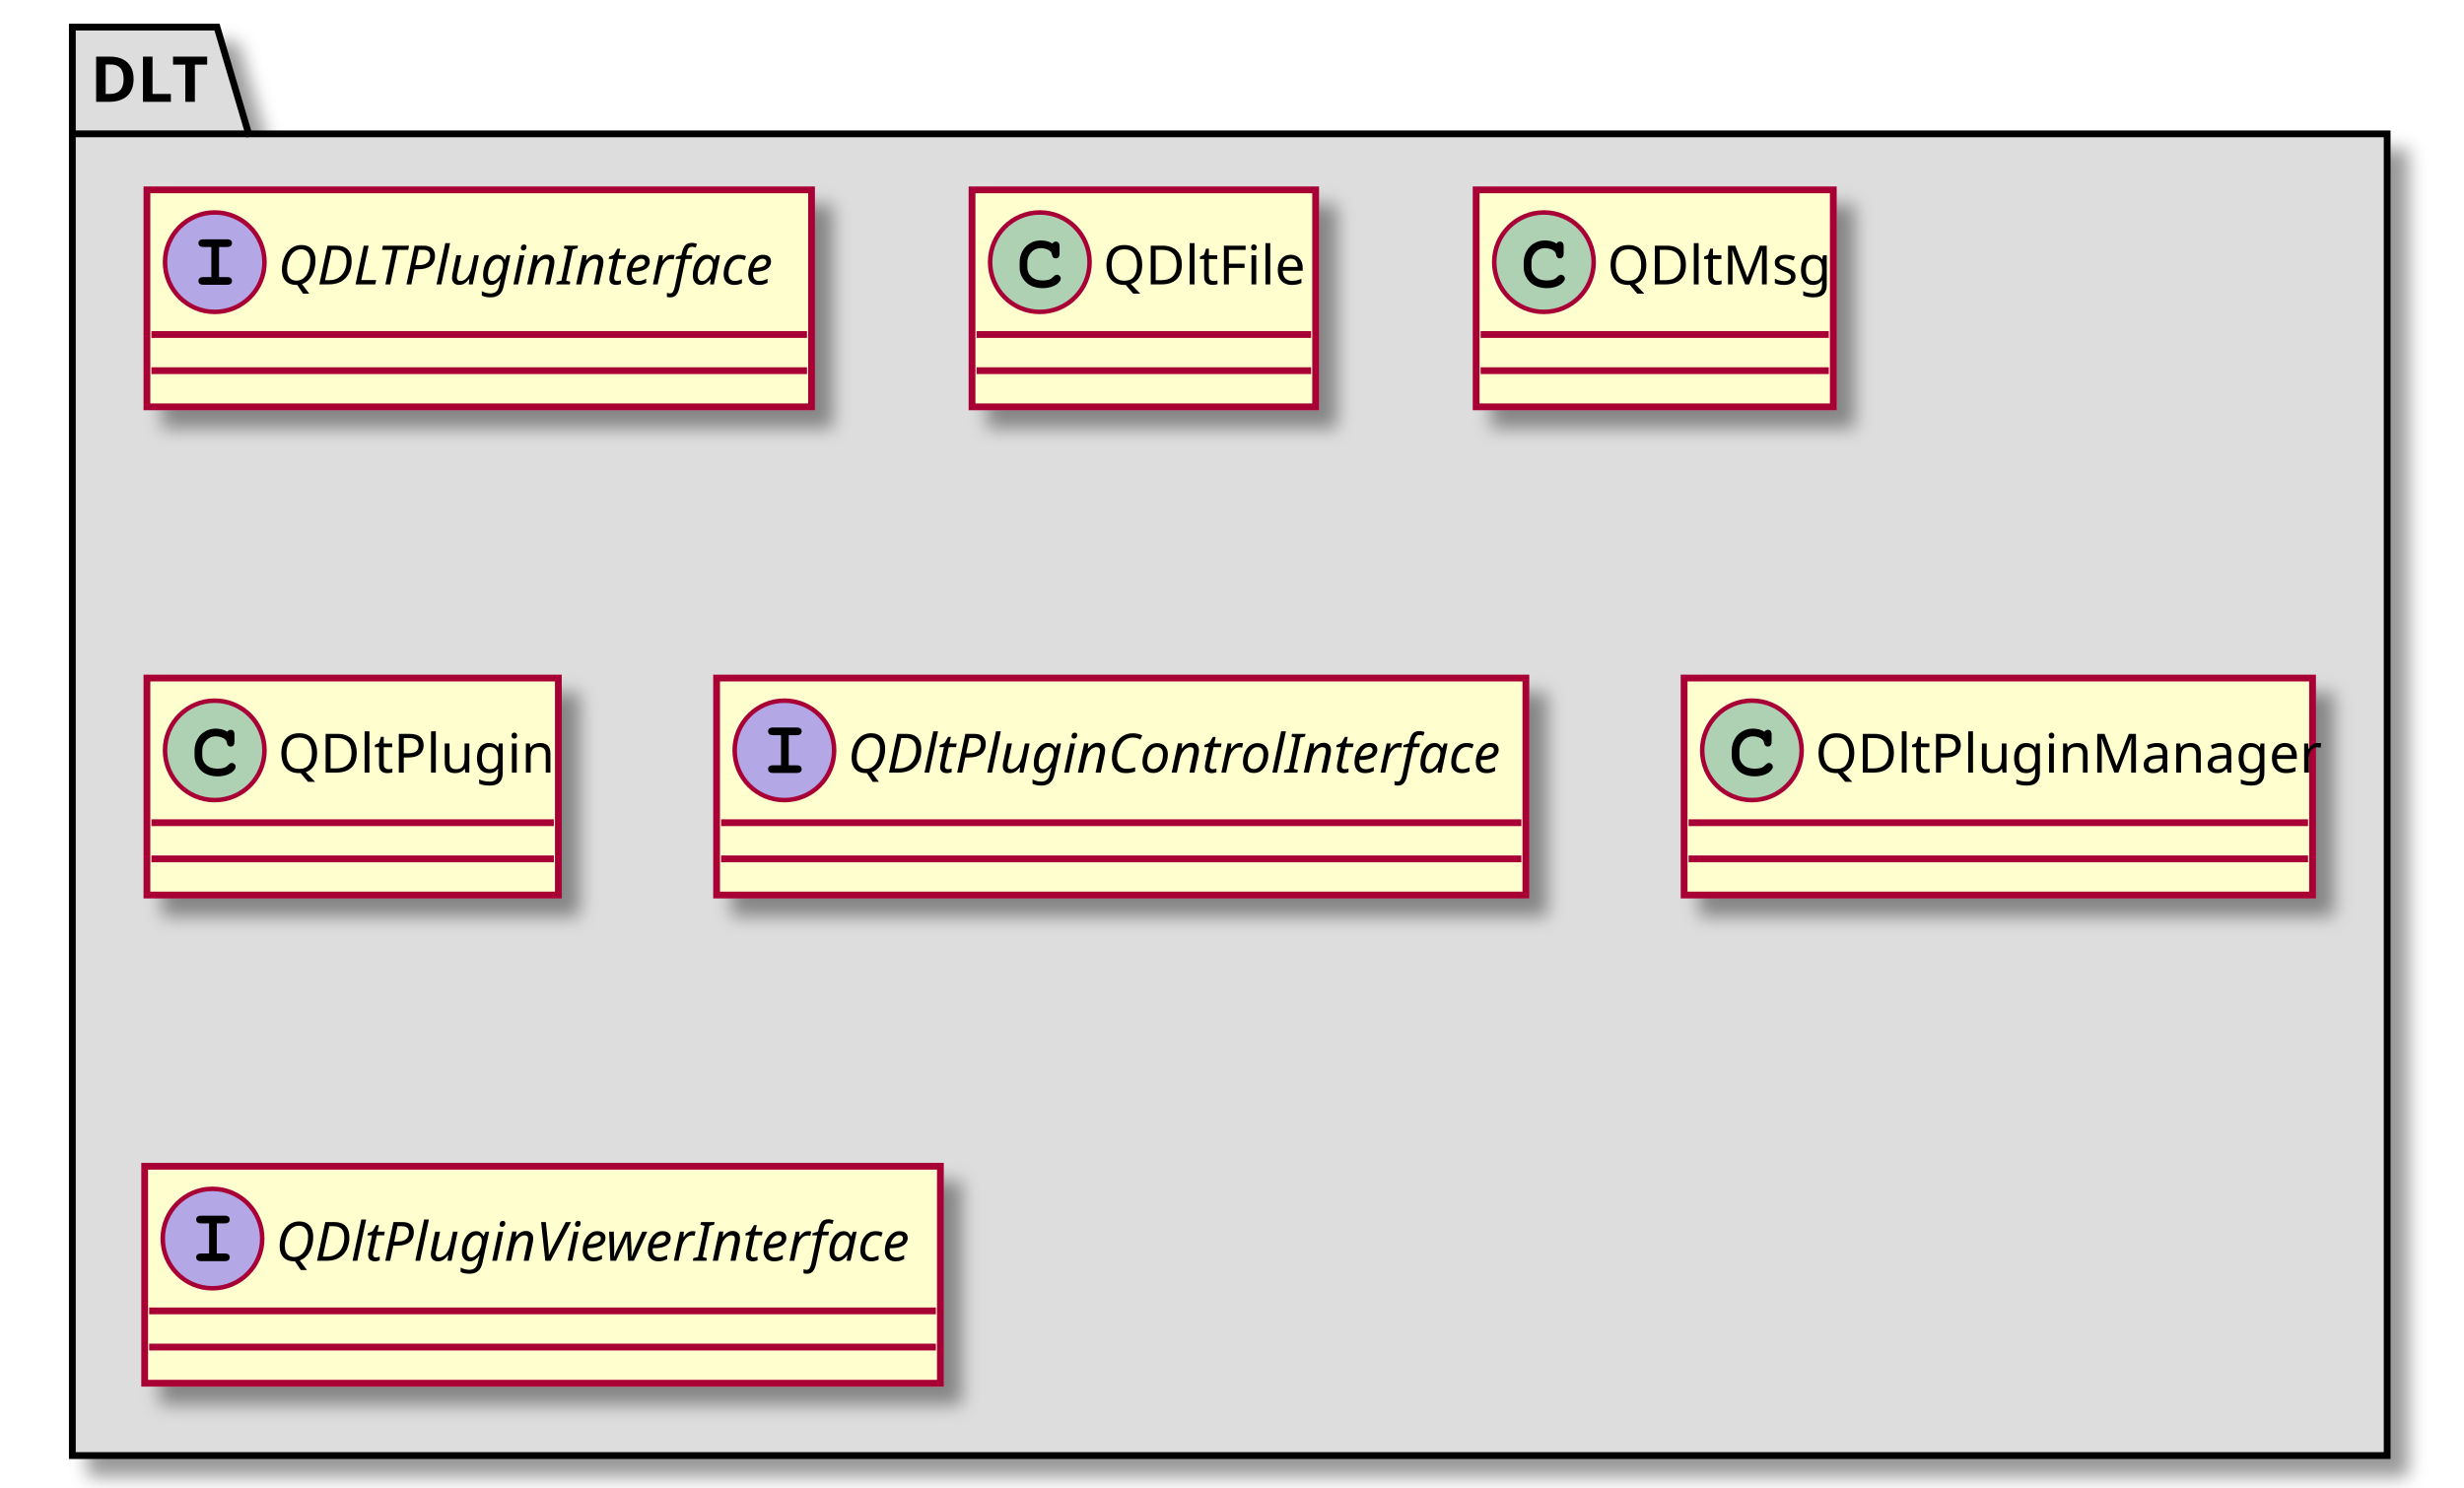
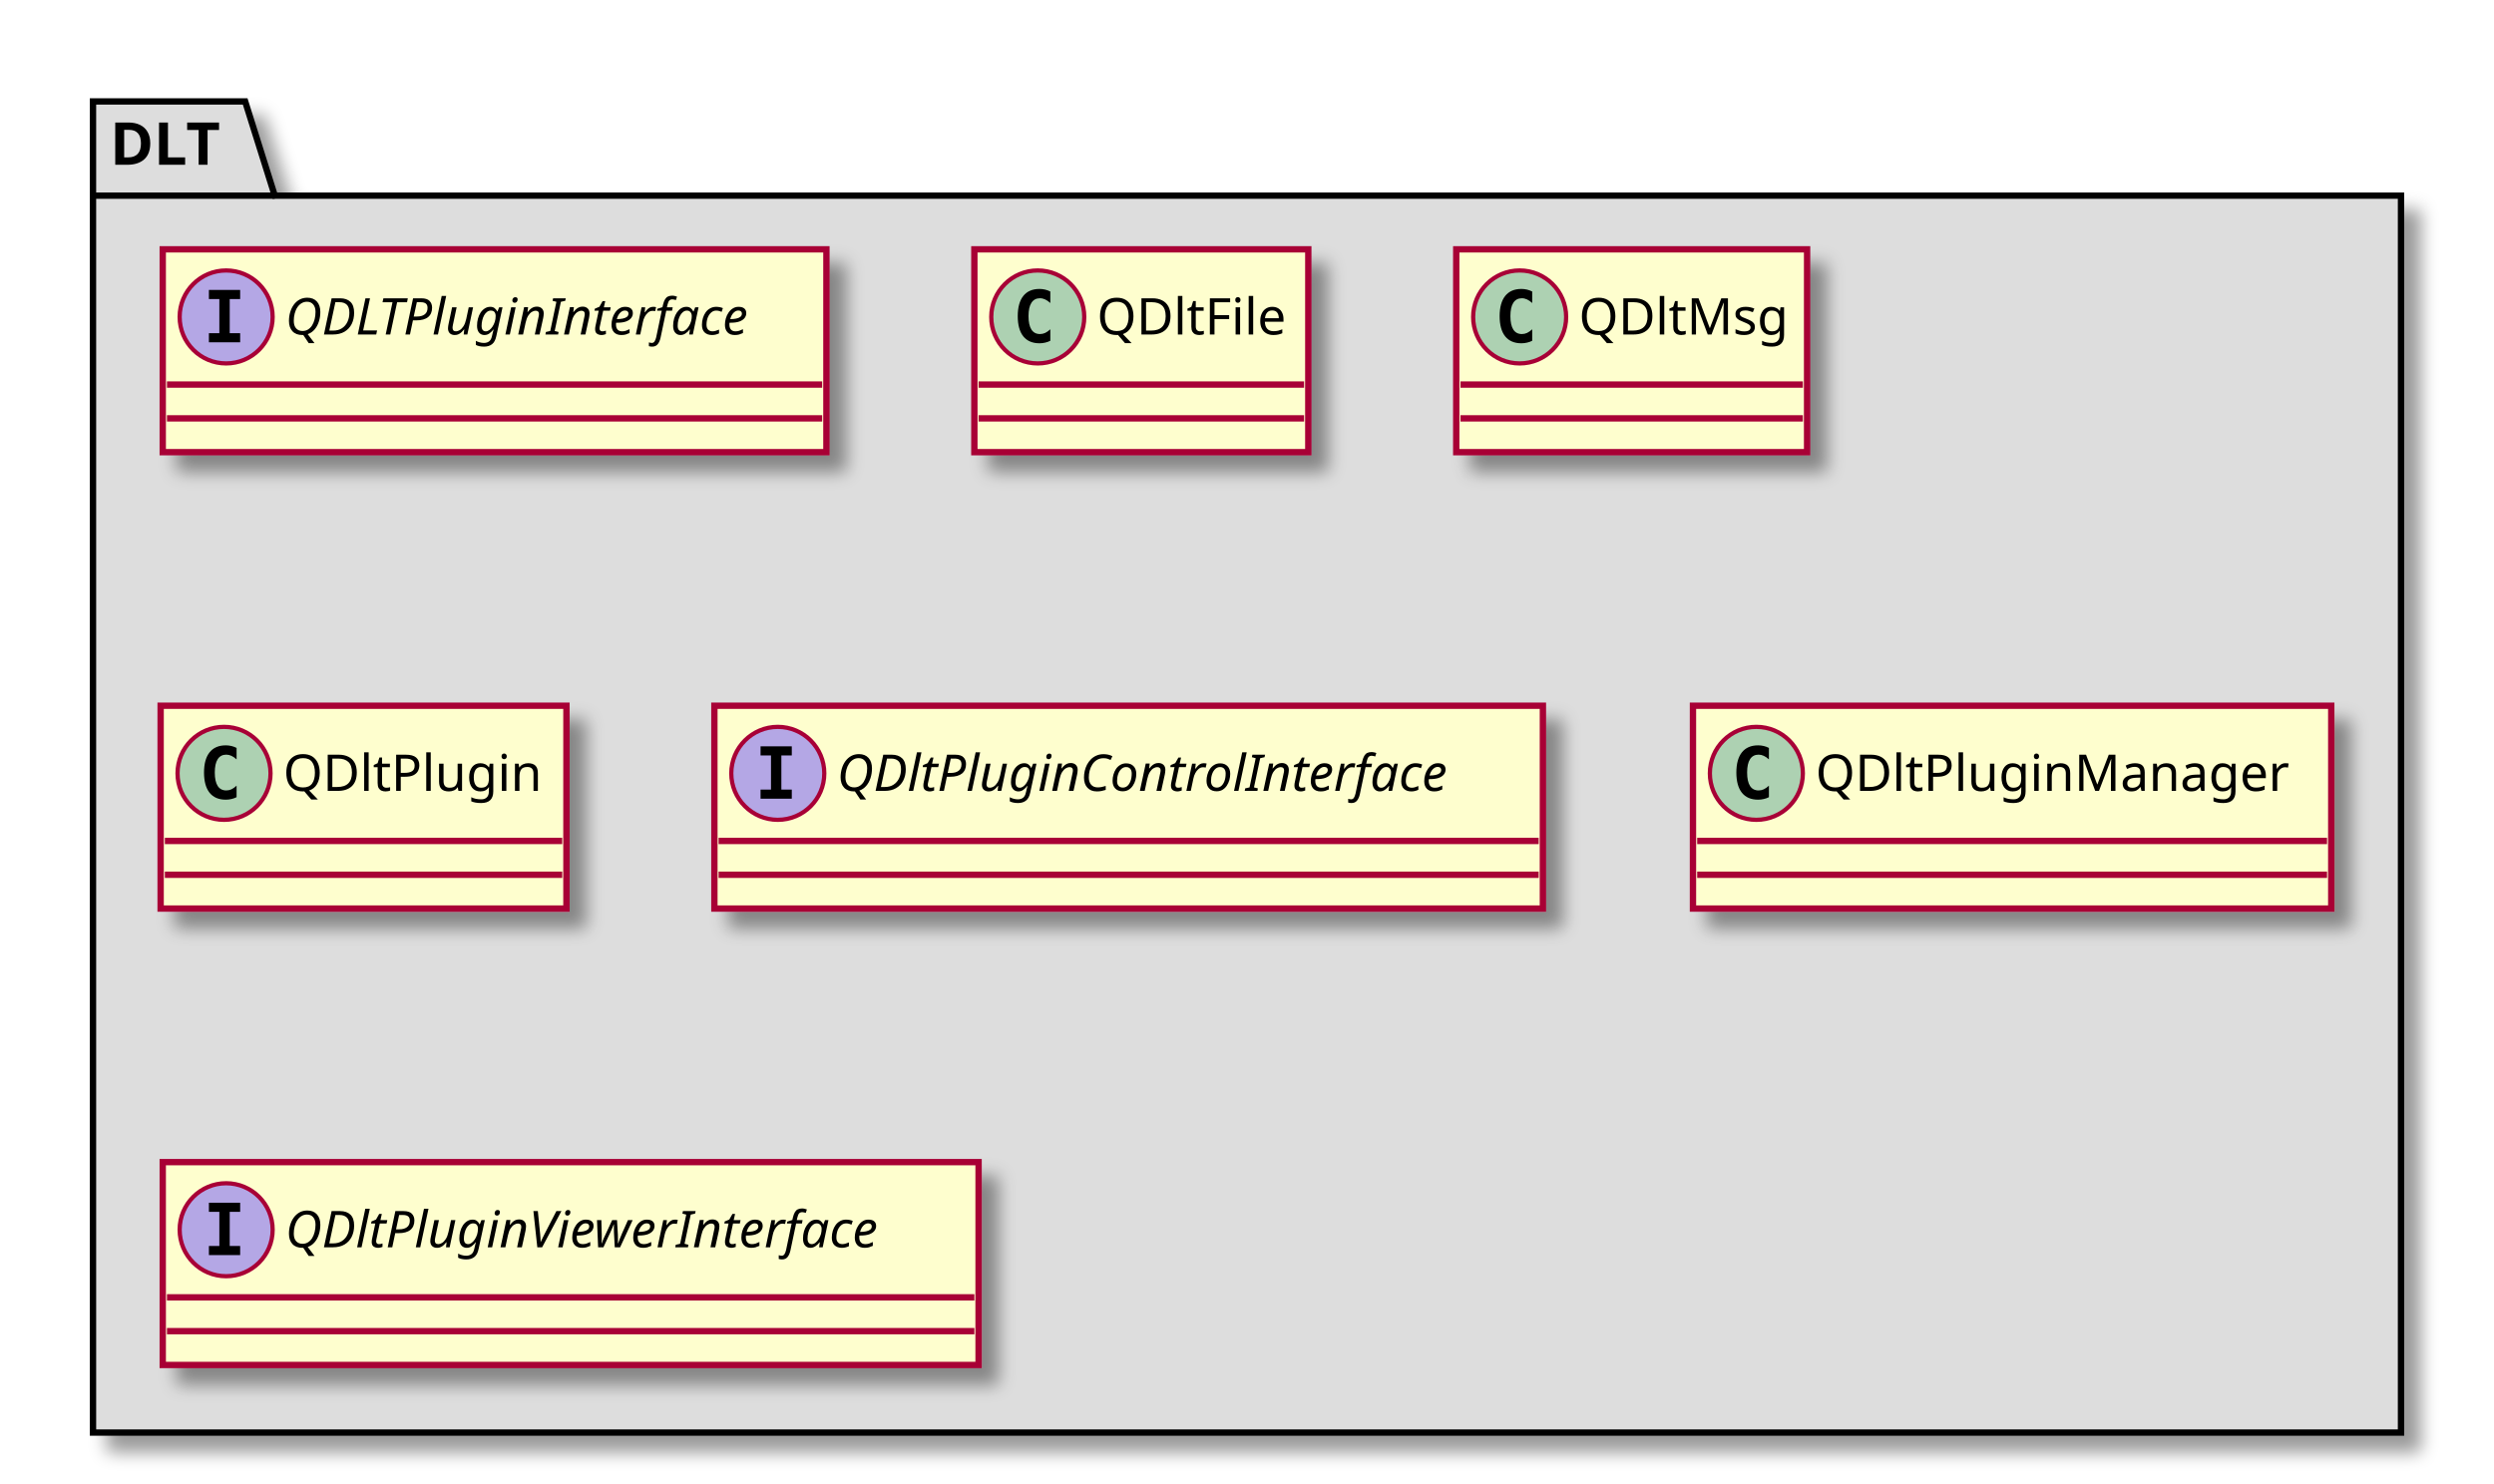
- <svg xmlns="http://www.w3.org/2000/svg" contentScriptType="application/ecmascript" contentStyleType="text/css" height="329px" preserveAspectRatio="none" style="width:545px;height:329px;background:#FEFEFE;" version="1.1" viewBox="0 0 545 329" width="545px" zoomAndPan="magnify">
+ <svg xmlns="http://www.w3.org/2000/svg" contentScriptType="application/ecmascript" contentStyleType="text/css" height="351px" preserveAspectRatio="none" style="width:590px;height:351px;background:#FEFEFE;" version="1.1" viewBox="0 0 590 351" width="590px" zoomAndPan="magnify">
  <defs>
    <filter height="300%" id="f1eflzvada1iav" width="300%" x="-1" y="-1">
      <feGaussianBlur result="blurOut" stdDeviation="2.0" />
      <feColorMatrix in="blurOut" result="blurOut2" type="matrix" values="0 0 0 0 0 0 0 0 0 0 0 0 0 0 0 0 0 0 .4 0" />
      <feOffset dx="4.0" dy="4.0" in="blurOut2" result="blurOut3" />
      <feBlend in="SourceGraphic" in2="blurOut3" mode="normal" />
    </filter>
  </defs>
  <g>
-     <polygon fill="#DDDDDD" filter="url(#f1eflzvada1iav)" points="16,6,48,6,55,29.609,528,29.609,528,322,16,322,16,6" style="stroke:#000000;stroke-width:1.5;" />
-     <line style="stroke:#000000;stroke-width:1.5;" x1="16" x2="55" y1="29.609" y2="29.609" />
-     <text fill="#000000" font-family="sans-serif" font-size="14" font-weight="bold" lengthAdjust="spacingAndGlyphs" textLength="26" x="20" y="22.533">DLT</text>
-     <rect codeLine="8" fill="#FEFECE" filter="url(#f1eflzvada1iav)" height="48" id="QDLTPluginInterface" style="stroke:#A80036;stroke-width:1.5;" width="147" x="32.5" y="42" />
-     <ellipse cx="47.5" cy="58" fill="#B4A7E5" rx="11" ry="11" style="stroke:#A80036;stroke-width:1.0;" />
-     <path d="M48.453,54.641 L48.453,61.297 L50.172,61.297 Q50.781,61.297 51.047,61.531 Q51.312,61.766 51.312,62.156 Q51.312,62.531 51.047,62.766 Q50.781,63 50.172,63 L45.031,63 Q44.422,63 44.156,62.766 Q43.891,62.531 43.891,62.141 Q43.891,61.766 44.156,61.531 Q44.422,61.297 45.031,61.297 L46.75,61.297 L46.75,54.641 L45.031,54.641 Q44.422,54.641 44.156,54.406 Q43.891,54.172 43.891,53.781 Q43.891,53.406 44.156,53.172 Q44.422,52.938 45.031,52.938 L50.172,52.938 Q50.781,52.938 51.047,53.172 Q51.312,53.406 51.312,53.781 Q51.312,54.172 51.047,54.406 Q50.781,54.641 50.172,54.641 L48.453,54.641 Z " fill="#000000" />
-     <text fill="#000000" font-family="sans-serif" font-size="12" font-style="italic" lengthAdjust="spacingAndGlyphs" textLength="115" x="61.5" y="62.91">QDLTPluginInterface</text>
-     <line style="stroke:#A80036;stroke-width:1.5;" x1="33.5" x2="178.5" y1="74" y2="74" />
-     <line style="stroke:#A80036;stroke-width:1.5;" x1="33.5" x2="178.5" y1="82" y2="82" />
-     <rect codeLine="12" fill="#FEFECE" filter="url(#f1eflzvada1iav)" height="48" id="QDltFile" style="stroke:#A80036;stroke-width:1.5;" width="76" x="215" y="42" />
-     <ellipse cx="230" cy="58" fill="#ADD1B2" rx="11" ry="11" style="stroke:#A80036;stroke-width:1.0;" />
-     <path d="M232.766,53.875 Q232.922,53.656 233.109,53.547 Q233.297,53.438 233.516,53.438 Q233.891,53.438 234.125,53.695 Q234.359,53.953 234.359,54.562 L234.359,56.016 Q234.359,56.625 234.125,56.891 Q233.891,57.156 233.516,57.156 Q233.172,57.156 232.969,56.953 Q232.766,56.766 232.656,56.25 Q232.609,55.891 232.422,55.703 Q232.094,55.328 231.484,55.109 Q230.875,54.891 230.25,54.891 Q229.484,54.891 228.852,55.219 Q228.219,55.547 227.727,56.297 Q227.234,57.047 227.234,58.078 L227.234,59.172 Q227.234,60.406 228.125,61.227 Q229.016,62.047 230.609,62.047 Q231.547,62.047 232.203,61.797 Q232.594,61.641 233.016,61.203 Q233.281,60.938 233.43,60.859 Q233.578,60.781 233.781,60.781 Q234.109,60.781 234.367,61.039 Q234.625,61.297 234.625,61.641 Q234.625,61.984 234.281,62.391 Q233.781,62.969 232.984,63.297 Q231.906,63.75 230.609,63.75 Q229.094,63.75 227.891,63.125 Q226.906,62.625 226.219,61.555 Q225.531,60.484 225.531,59.203 L225.531,58.047 Q225.531,56.719 226.148,55.57 Q226.766,54.422 227.859,53.805 Q228.953,53.188 230.188,53.188 Q230.922,53.188 231.57,53.352 Q232.219,53.516 232.766,53.875 Z " fill="#000000" />
-     <text fill="#000000" font-family="sans-serif" font-size="12" lengthAdjust="spacingAndGlyphs" textLength="44" x="244" y="62.91">QDltFile</text>
-     <line style="stroke:#A80036;stroke-width:1.5;" x1="216" x2="290" y1="74" y2="74" />
-     <line style="stroke:#A80036;stroke-width:1.5;" x1="216" x2="290" y1="82" y2="82" />
-     <rect codeLine="16" fill="#FEFECE" filter="url(#f1eflzvada1iav)" height="48" id="QDltMsg" style="stroke:#A80036;stroke-width:1.5;" width="79" x="326.5" y="42" />
-     <ellipse cx="341.5" cy="58" fill="#ADD1B2" rx="11" ry="11" style="stroke:#A80036;stroke-width:1.0;" />
-     <path d="M344.266,53.875 Q344.422,53.656 344.609,53.547 Q344.797,53.438 345.016,53.438 Q345.391,53.438 345.625,53.695 Q345.859,53.953 345.859,54.562 L345.859,56.016 Q345.859,56.625 345.625,56.891 Q345.391,57.156 345.016,57.156 Q344.672,57.156 344.469,56.953 Q344.266,56.766 344.156,56.25 Q344.109,55.891 343.922,55.703 Q343.594,55.328 342.984,55.109 Q342.375,54.891 341.75,54.891 Q340.984,54.891 340.352,55.219 Q339.719,55.547 339.227,56.297 Q338.734,57.047 338.734,58.078 L338.734,59.172 Q338.734,60.406 339.625,61.227 Q340.516,62.047 342.109,62.047 Q343.047,62.047 343.703,61.797 Q344.094,61.641 344.516,61.203 Q344.781,60.938 344.93,60.859 Q345.078,60.781 345.281,60.781 Q345.609,60.781 345.867,61.039 Q346.125,61.297 346.125,61.641 Q346.125,61.984 345.781,62.391 Q345.281,62.969 344.484,63.297 Q343.406,63.75 342.109,63.75 Q340.594,63.75 339.391,63.125 Q338.406,62.625 337.719,61.555 Q337.031,60.484 337.031,59.203 L337.031,58.047 Q337.031,56.719 337.648,55.57 Q338.266,54.422 339.359,53.805 Q340.453,53.188 341.688,53.188 Q342.422,53.188 343.07,53.352 Q343.719,53.516 344.266,53.875 Z " fill="#000000" />
-     <text fill="#000000" font-family="sans-serif" font-size="12" lengthAdjust="spacingAndGlyphs" textLength="47" x="355.5" y="62.91">QDltMsg</text>
-     <line style="stroke:#A80036;stroke-width:1.5;" x1="327.5" x2="404.5" y1="74" y2="74" />
-     <line style="stroke:#A80036;stroke-width:1.5;" x1="327.5" x2="404.5" y1="82" y2="82" />
-     <rect codeLine="20" fill="#FEFECE" filter="url(#f1eflzvada1iav)" height="48" id="QDltPlugin" style="stroke:#A80036;stroke-width:1.5;" width="91" x="32.5" y="150" />
-     <ellipse cx="47.5" cy="166" fill="#ADD1B2" rx="11" ry="11" style="stroke:#A80036;stroke-width:1.0;" />
-     <path d="M50.266,161.875 Q50.422,161.656 50.609,161.547 Q50.797,161.438 51.016,161.438 Q51.391,161.438 51.625,161.695 Q51.859,161.953 51.859,162.562 L51.859,164.016 Q51.859,164.625 51.625,164.891 Q51.391,165.156 51.016,165.156 Q50.672,165.156 50.469,164.953 Q50.266,164.766 50.156,164.25 Q50.109,163.891 49.922,163.703 Q49.594,163.328 48.984,163.109 Q48.375,162.891 47.75,162.891 Q46.984,162.891 46.352,163.219 Q45.719,163.547 45.227,164.297 Q44.734,165.047 44.734,166.078 L44.734,167.172 Q44.734,168.406 45.625,169.227 Q46.516,170.047 48.109,170.047 Q49.047,170.047 49.703,169.797 Q50.094,169.641 50.516,169.203 Q50.781,168.938 50.93,168.859 Q51.078,168.781 51.281,168.781 Q51.609,168.781 51.867,169.039 Q52.125,169.297 52.125,169.641 Q52.125,169.984 51.781,170.391 Q51.281,170.969 50.484,171.297 Q49.406,171.75 48.109,171.75 Q46.594,171.75 45.391,171.125 Q44.406,170.625 43.719,169.555 Q43.031,168.484 43.031,167.203 L43.031,166.047 Q43.031,164.719 43.648,163.57 Q44.266,162.422 45.359,161.805 Q46.453,161.188 47.688,161.188 Q48.422,161.188 49.07,161.352 Q49.719,161.516 50.266,161.875 Z " fill="#000000" />
-     <text fill="#000000" font-family="sans-serif" font-size="12" lengthAdjust="spacingAndGlyphs" textLength="59" x="61.5" y="170.91">QDltPlugin</text>
-     <line style="stroke:#A80036;stroke-width:1.5;" x1="33.5" x2="122.5" y1="182" y2="182" />
-     <line style="stroke:#A80036;stroke-width:1.5;" x1="33.5" x2="122.5" y1="190" y2="190" />
-     <rect codeLine="24" fill="#FEFECE" filter="url(#f1eflzvada1iav)" height="48" id="QDltPluginControlInterface" style="stroke:#A80036;stroke-width:1.5;" width="179" x="158.5" y="150" />
-     <ellipse cx="173.5" cy="166" fill="#B4A7E5" rx="11" ry="11" style="stroke:#A80036;stroke-width:1.0;" />
-     <path d="M174.453,162.641 L174.453,169.297 L176.172,169.297 Q176.781,169.297 177.047,169.531 Q177.312,169.766 177.312,170.156 Q177.312,170.531 177.047,170.766 Q176.781,171 176.172,171 L171.031,171 Q170.422,171 170.156,170.766 Q169.891,170.531 169.891,170.141 Q169.891,169.766 170.156,169.531 Q170.422,169.297 171.031,169.297 L172.75,169.297 L172.75,162.641 L171.031,162.641 Q170.422,162.641 170.156,162.406 Q169.891,162.172 169.891,161.781 Q169.891,161.406 170.156,161.172 Q170.422,160.938 171.031,160.938 L176.172,160.938 Q176.781,160.938 177.047,161.172 Q177.312,161.406 177.312,161.781 Q177.312,162.172 177.047,162.406 Q176.781,162.641 176.172,162.641 L174.453,162.641 Z " fill="#000000" />
-     <text fill="#000000" font-family="sans-serif" font-size="12" font-style="italic" lengthAdjust="spacingAndGlyphs" textLength="147" x="187.5" y="170.91">QDltPluginControlInterface</text>
-     <line style="stroke:#A80036;stroke-width:1.5;" x1="159.5" x2="336.5" y1="182" y2="182" />
-     <line style="stroke:#A80036;stroke-width:1.5;" x1="159.5" x2="336.5" y1="190" y2="190" />
-     <rect codeLine="28" fill="#FEFECE" filter="url(#f1eflzvada1iav)" height="48" id="QDltPluginManager" style="stroke:#A80036;stroke-width:1.5;" width="139" x="372.5" y="150" />
-     <ellipse cx="387.5" cy="166" fill="#ADD1B2" rx="11" ry="11" style="stroke:#A80036;stroke-width:1.0;" />
-     <path d="M390.266,161.875 Q390.422,161.656 390.609,161.547 Q390.797,161.438 391.016,161.438 Q391.391,161.438 391.625,161.695 Q391.859,161.953 391.859,162.562 L391.859,164.016 Q391.859,164.625 391.625,164.891 Q391.391,165.156 391.016,165.156 Q390.672,165.156 390.469,164.953 Q390.266,164.766 390.156,164.25 Q390.109,163.891 389.922,163.703 Q389.594,163.328 388.984,163.109 Q388.375,162.891 387.75,162.891 Q386.984,162.891 386.352,163.219 Q385.719,163.547 385.227,164.297 Q384.734,165.047 384.734,166.078 L384.734,167.172 Q384.734,168.406 385.625,169.227 Q386.516,170.047 388.109,170.047 Q389.047,170.047 389.703,169.797 Q390.094,169.641 390.516,169.203 Q390.781,168.938 390.93,168.859 Q391.078,168.781 391.281,168.781 Q391.609,168.781 391.867,169.039 Q392.125,169.297 392.125,169.641 Q392.125,169.984 391.781,170.391 Q391.281,170.969 390.484,171.297 Q389.406,171.75 388.109,171.75 Q386.594,171.75 385.391,171.125 Q384.406,170.625 383.719,169.555 Q383.031,168.484 383.031,167.203 L383.031,166.047 Q383.031,164.719 383.648,163.57 Q384.266,162.422 385.359,161.805 Q386.453,161.188 387.688,161.188 Q388.422,161.188 389.07,161.352 Q389.719,161.516 390.266,161.875 Z " fill="#000000" />
-     <text fill="#000000" font-family="sans-serif" font-size="12" lengthAdjust="spacingAndGlyphs" textLength="107" x="401.5" y="170.91">QDltPluginManager</text>
-     <line style="stroke:#A80036;stroke-width:1.5;" x1="373.5" x2="510.5" y1="182" y2="182" />
-     <line style="stroke:#A80036;stroke-width:1.5;" x1="373.5" x2="510.5" y1="190" y2="190" />
-     <rect codeLine="32" fill="#FEFECE" filter="url(#f1eflzvada1iav)" height="48" id="QDltPluginViewerInterface" style="stroke:#A80036;stroke-width:1.5;" width="176" x="32" y="258" />
-     <ellipse cx="47" cy="274" fill="#B4A7E5" rx="11" ry="11" style="stroke:#A80036;stroke-width:1.0;" />
-     <path d="M47.953,270.641 L47.953,277.297 L49.672,277.297 Q50.281,277.297 50.547,277.531 Q50.812,277.766 50.812,278.156 Q50.812,278.531 50.547,278.766 Q50.281,279 49.672,279 L44.531,279 Q43.922,279 43.656,278.766 Q43.391,278.531 43.391,278.141 Q43.391,277.766 43.656,277.531 Q43.922,277.297 44.531,277.297 L46.25,277.297 L46.25,270.641 L44.531,270.641 Q43.922,270.641 43.656,270.406 Q43.391,270.172 43.391,269.781 Q43.391,269.406 43.656,269.172 Q43.922,268.938 44.531,268.938 L49.672,268.938 Q50.281,268.938 50.547,269.172 Q50.812,269.406 50.812,269.781 Q50.812,270.172 50.547,270.406 Q50.281,270.641 49.672,270.641 L47.953,270.641 Z " fill="#000000" />
-     <text fill="#000000" font-family="sans-serif" font-size="12" font-style="italic" lengthAdjust="spacingAndGlyphs" textLength="144" x="61" y="278.91">QDltPluginViewerInterface</text>
-     <line style="stroke:#A80036;stroke-width:1.5;" x1="33" x2="207" y1="290" y2="290" />
-     <line style="stroke:#A80036;stroke-width:1.5;" x1="33" x2="207" y1="298" y2="298" />
+     <polygon fill="#DDDDDD" filter="url(#f1eflzvada1iav)" points="22,24,58,24,65,46.297,568,46.297,568,339,22,339,22,24" style="stroke: #000000; stroke-width: 1.5;" />
+     <line style="stroke: #000000; stroke-width: 1.5;" x1="22" x2="65" y1="46.297" y2="46.297" />
+     <text fill="#000000" font-family="sans-serif" font-size="14" font-weight="bold" lengthAdjust="spacingAndGlyphs" textLength="30" x="26" y="38.995">DLT</text>
+     <rect fill="#FEFECE" filter="url(#f1eflzvada1iav)" height="48" id="QDLTPluginInterface" style="stroke: #A80036; stroke-width: 1.5;" width="157" x="38.5" y="59" />
+     <ellipse cx="53.5" cy="75" fill="#B4A7E5" rx="11" ry="11" style="stroke: #A80036; stroke-width: 1.0;" />
+     <path d="M49.422,70.766 L49.422,68.609 L56.812,68.609 L56.812,70.766 L54.344,70.766 L54.344,78.844 L56.812,78.844 L56.812,81 L49.422,81 L49.422,78.844 L51.891,78.844 L51.891,70.766 L49.422,70.766 Z " />
+     <text fill="#000000" font-family="sans-serif" font-size="12" font-style="italic" lengthAdjust="spacingAndGlyphs" textLength="125" x="67.5" y="79.154">QDLTPluginInterface</text>
+     <line style="stroke: #A80036; stroke-width: 1.5;" x1="39.5" x2="194.5" y1="91" y2="91" />
+     <line style="stroke: #A80036; stroke-width: 1.5;" x1="39.5" x2="194.5" y1="99" y2="99" />
+     <rect fill="#FEFECE" filter="url(#f1eflzvada1iav)" height="48" id="QDltFile" style="stroke: #A80036; stroke-width: 1.5;" width="79" x="230.5" y="59" />
+     <ellipse cx="245.5" cy="75" fill="#ADD1B2" rx="11" ry="11" style="stroke: #A80036; stroke-width: 1.0;" />
+     <path d="M248.469,80.641 Q247.891,80.938 247.25,81.078 Q246.609,81.234 245.906,81.234 Q243.406,81.234 242.078,79.594 Q240.766,77.938 240.766,74.812 Q240.766,71.688 242.078,70.031 Q243.406,68.375 245.906,68.375 Q246.609,68.375 247.25,68.531 Q247.906,68.688 248.469,68.984 L248.469,71.703 Q247.844,71.125 247.25,70.859 Q246.656,70.578 246.031,70.578 Q244.688,70.578 244,71.656 Q243.312,72.719 243.312,74.812 Q243.312,76.906 244,77.984 Q244.688,79.047 246.031,79.047 Q246.656,79.047 247.25,78.781 Q247.844,78.5 248.469,77.922 L248.469,80.641 Z " />
+     <text fill="#000000" font-family="sans-serif" font-size="12" lengthAdjust="spacingAndGlyphs" textLength="47" x="259.5" y="79.154">QDltFile</text>
+     <line style="stroke: #A80036; stroke-width: 1.5;" x1="231.5" x2="308.5" y1="91" y2="91" />
+     <line style="stroke: #A80036; stroke-width: 1.5;" x1="231.5" x2="308.5" y1="99" y2="99" />
+     <rect fill="#FEFECE" filter="url(#f1eflzvada1iav)" height="48" id="QDltMsg" style="stroke: #A80036; stroke-width: 1.5;" width="83" x="344.5" y="59" />
+     <ellipse cx="359.5" cy="75" fill="#ADD1B2" rx="11" ry="11" style="stroke: #A80036; stroke-width: 1.0;" />
+     <path d="M362.469,80.641 Q361.891,80.938 361.25,81.078 Q360.609,81.234 359.906,81.234 Q357.406,81.234 356.078,79.594 Q354.766,77.938 354.766,74.812 Q354.766,71.688 356.078,70.031 Q357.406,68.375 359.906,68.375 Q360.609,68.375 361.25,68.531 Q361.906,68.688 362.469,68.984 L362.469,71.703 Q361.844,71.125 361.25,70.859 Q360.656,70.578 360.031,70.578 Q358.688,70.578 358,71.656 Q357.312,72.719 357.312,74.812 Q357.312,76.906 358,77.984 Q358.688,79.047 360.031,79.047 Q360.656,79.047 361.25,78.781 Q361.844,78.5 362.469,77.922 L362.469,80.641 Z " />
+     <text fill="#000000" font-family="sans-serif" font-size="12" lengthAdjust="spacingAndGlyphs" textLength="51" x="373.5" y="79.154">QDltMsg</text>
+     <line style="stroke: #A80036; stroke-width: 1.5;" x1="345.5" x2="426.5" y1="91" y2="91" />
+     <line style="stroke: #A80036; stroke-width: 1.5;" x1="345.5" x2="426.5" y1="99" y2="99" />
+     <rect fill="#FEFECE" filter="url(#f1eflzvada1iav)" height="48" id="QDltPlugin" style="stroke: #A80036; stroke-width: 1.5;" width="96" x="38" y="167" />
+     <ellipse cx="53" cy="183" fill="#ADD1B2" rx="11" ry="11" style="stroke: #A80036; stroke-width: 1.0;" />
+     <path d="M55.969,188.641 Q55.391,188.938 54.75,189.078 Q54.109,189.234 53.406,189.234 Q50.906,189.234 49.578,187.594 Q48.266,185.938 48.266,182.812 Q48.266,179.688 49.578,178.031 Q50.906,176.375 53.406,176.375 Q54.109,176.375 54.75,176.531 Q55.406,176.688 55.969,176.984 L55.969,179.703 Q55.344,179.125 54.75,178.859 Q54.156,178.578 53.531,178.578 Q52.188,178.578 51.5,179.656 Q50.812,180.719 50.812,182.812 Q50.812,184.906 51.5,185.984 Q52.188,187.047 53.531,187.047 Q54.156,187.047 54.75,186.781 Q55.344,186.5 55.969,185.922 L55.969,188.641 Z " />
+     <text fill="#000000" font-family="sans-serif" font-size="12" lengthAdjust="spacingAndGlyphs" textLength="64" x="67" y="187.154">QDltPlugin</text>
+     <line style="stroke: #A80036; stroke-width: 1.5;" x1="39" x2="133" y1="199" y2="199" />
+     <line style="stroke: #A80036; stroke-width: 1.5;" x1="39" x2="133" y1="207" y2="207" />
+     <rect fill="#FEFECE" filter="url(#f1eflzvada1iav)" height="48" id="QDltPluginControlInterface" style="stroke: #A80036; stroke-width: 1.5;" width="196" x="169" y="167" />
+     <ellipse cx="184" cy="183" fill="#B4A7E5" rx="11" ry="11" style="stroke: #A80036; stroke-width: 1.0;" />
+     <path d="M179.922,178.766 L179.922,176.609 L187.312,176.609 L187.312,178.766 L184.844,178.766 L184.844,186.844 L187.312,186.844 L187.312,189 L179.922,189 L179.922,186.844 L182.391,186.844 L182.391,178.766 L179.922,178.766 Z " />
+     <text fill="#000000" font-family="sans-serif" font-size="12" font-style="italic" lengthAdjust="spacingAndGlyphs" textLength="164" x="198" y="187.154">QDltPluginControlInterface</text>
+     <line style="stroke: #A80036; stroke-width: 1.5;" x1="170" x2="364" y1="199" y2="199" />
+     <line style="stroke: #A80036; stroke-width: 1.5;" x1="170" x2="364" y1="207" y2="207" />
+     <rect fill="#FEFECE" filter="url(#f1eflzvada1iav)" height="48" id="QDltPluginManager" style="stroke: #A80036; stroke-width: 1.5;" width="151" x="400.5" y="167" />
+     <ellipse cx="415.5" cy="183" fill="#ADD1B2" rx="11" ry="11" style="stroke: #A80036; stroke-width: 1.0;" />
+     <path d="M418.469,188.641 Q417.891,188.938 417.25,189.078 Q416.609,189.234 415.906,189.234 Q413.406,189.234 412.078,187.594 Q410.766,185.938 410.766,182.812 Q410.766,179.688 412.078,178.031 Q413.406,176.375 415.906,176.375 Q416.609,176.375 417.25,176.531 Q417.906,176.688 418.469,176.984 L418.469,179.703 Q417.844,179.125 417.25,178.859 Q416.656,178.578 416.031,178.578 Q414.688,178.578 414,179.656 Q413.312,180.719 413.312,182.812 Q413.312,184.906 414,185.984 Q414.688,187.047 416.031,187.047 Q416.656,187.047 417.25,186.781 Q417.844,186.5 418.469,185.922 L418.469,188.641 Z " />
+     <text fill="#000000" font-family="sans-serif" font-size="12" lengthAdjust="spacingAndGlyphs" textLength="119" x="429.5" y="187.154">QDltPluginManager</text>
+     <line style="stroke: #A80036; stroke-width: 1.5;" x1="401.5" x2="550.5" y1="199" y2="199" />
+     <line style="stroke: #A80036; stroke-width: 1.5;" x1="401.5" x2="550.5" y1="207" y2="207" />
+     <rect fill="#FEFECE" filter="url(#f1eflzvada1iav)" height="48" id="QDltPluginViewerInterface" style="stroke: #A80036; stroke-width: 1.5;" width="193" x="38.5" y="275" />
+     <ellipse cx="53.5" cy="291" fill="#B4A7E5" rx="11" ry="11" style="stroke: #A80036; stroke-width: 1.0;" />
+     <path d="M49.422,286.766 L49.422,284.609 L56.812,284.609 L56.812,286.766 L54.344,286.766 L54.344,294.844 L56.812,294.844 L56.812,297 L49.422,297 L49.422,294.844 L51.891,294.844 L51.891,286.766 L49.422,286.766 Z " />
+     <text fill="#000000" font-family="sans-serif" font-size="12" font-style="italic" lengthAdjust="spacingAndGlyphs" textLength="161" x="67.5" y="295.154">QDltPluginViewerInterface</text>
+     <line style="stroke: #A80036; stroke-width: 1.5;" x1="39.5" x2="230.5" y1="307" y2="307" />
+     <line style="stroke: #A80036; stroke-width: 1.5;" x1="39.5" x2="230.5" y1="315" y2="315" />
  </g>
</svg>
